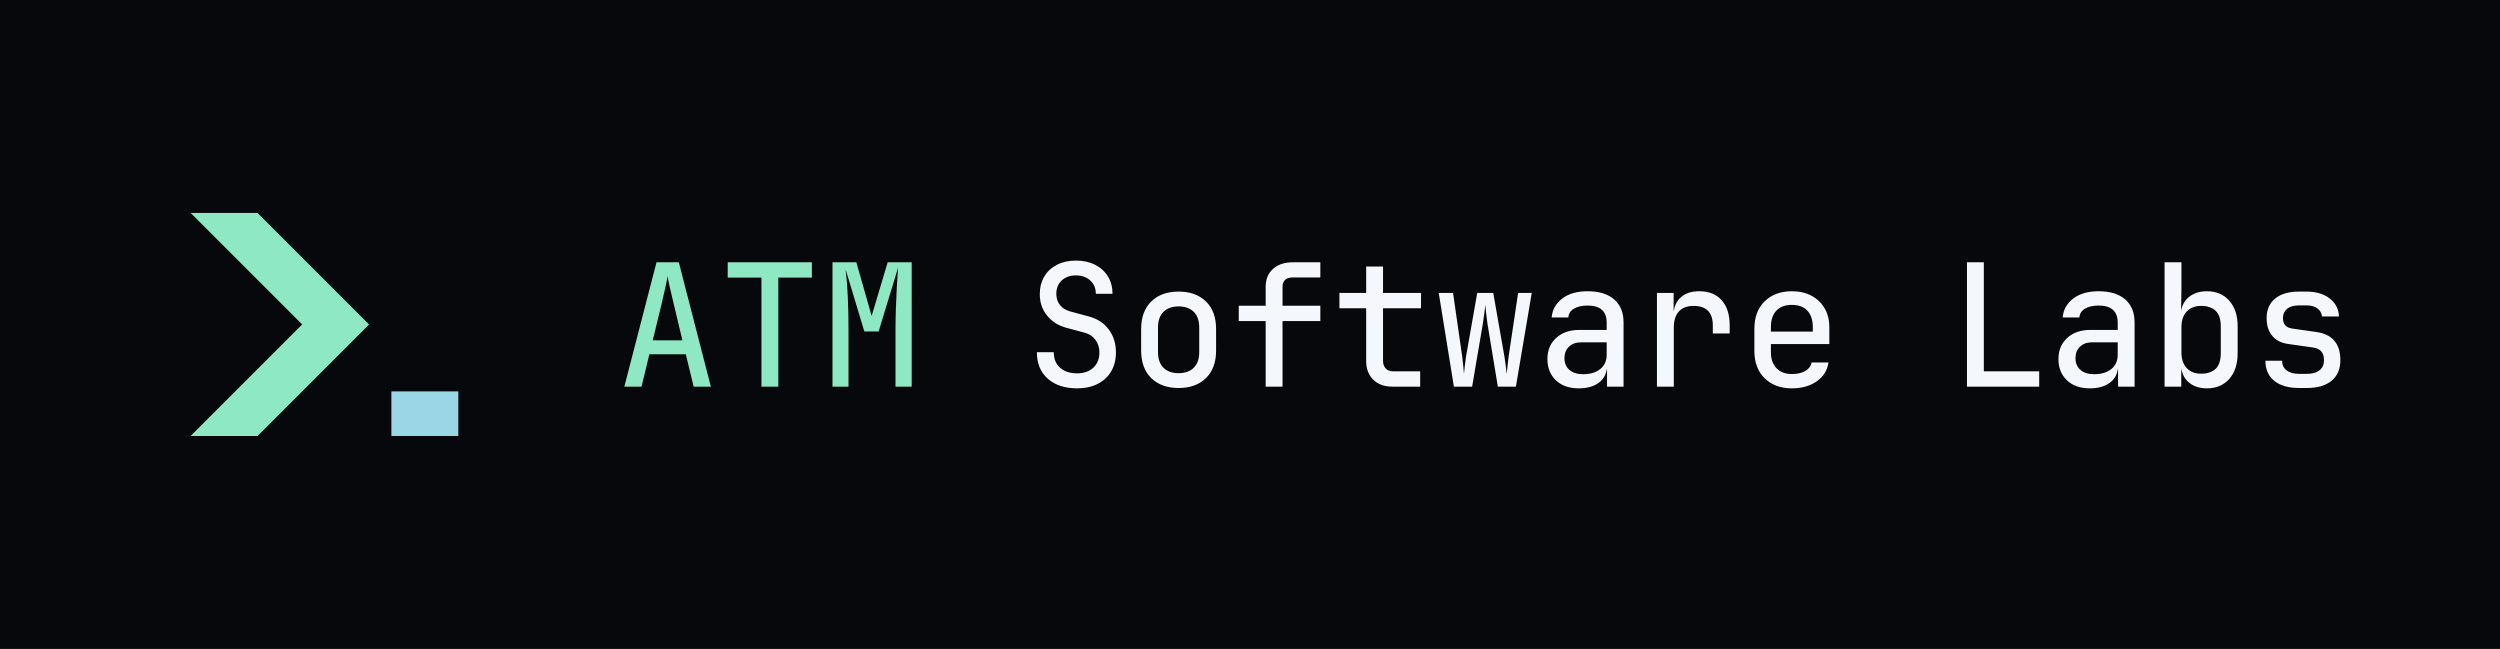
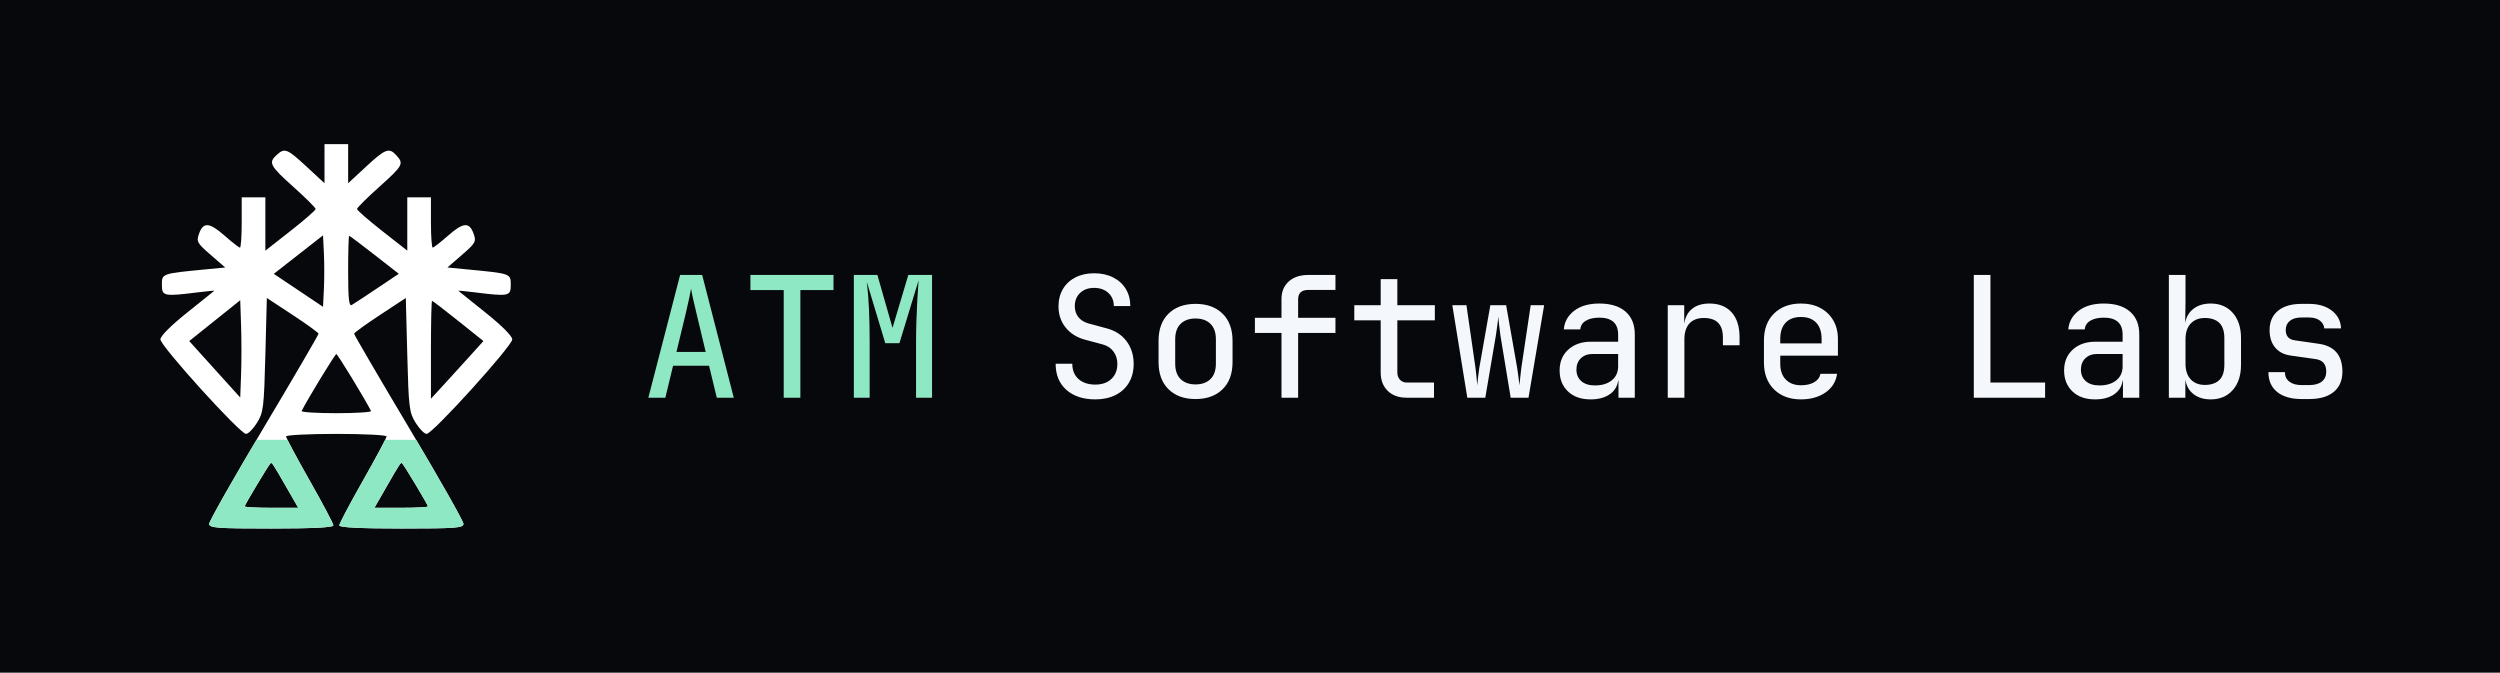
- <svg xmlns="http://www.w3.org/2000/svg" viewBox="0 0 616.4 160" width="616.4" height="160" role="img" aria-label="ATM Software Labs">
-   <rect width="616.4" height="160" fill="#07080b" />
-   <g transform="translate(36 36) scale(5.5)">
-     <path fill="#8fe8c4" d="M2 3h3l5 5-5 5H2l5-5-5-5z" />
-     <rect x="11" y="11" width="3" height="2" fill="#9ad7e6" />
+ <svg xmlns="http://www.w3.org/2000/svg" viewBox="0 0 624.4 168" width="624.4" height="168" role="img" aria-label="ATM Software Labs">
+   <rect width="624.4" height="168" fill="#07080b" />
+   <g transform="translate(39.6923 36) scale(0.738462)">
+     <path fill="#ffffff" fill-rule="evenodd" d="M17.00 128.41 C17.00 127.54 25.32 112.86 35.50 95.79 C45.68 78.72 53.99 64.47 53.98 64.12 C53.97 63.78 50.03 60.92 45.23 57.77 L36.50 52.03L36.00 71.27 C35.53 89.21 35.34 90.75 33.17 94.25 C31.89 96.31 30.21 98.00 29.45 98.00 C27.45 98.00 0.50 68.24 0.50 66.04 C0.50 64.92 4.03 61.38 9.50 57.01 C14.45 53.05 18.60 49.72 18.72 49.61 C18.83 49.50 16.36 49.72 13.22 50.12 C1.62 51.57 1.00 51.44 1.00 47.59 C1.00 43.77 0.93 43.79 15.46 42.39 L22.42 41.72L17.49 37.44 C12.91 33.47 12.63 32.96 13.55 30.34 C14.99 26.26 17.04 26.40 22.22 30.96 C24.74 33.18 27.08 35.00 27.40 35.00 C27.73 35.00 28.00 31.18 28.00 26.50 L28.00 18.00L32.00 18.00 L36.00 18.00L36.00 27.01 L36.00 36.02L44.50 29.36 C49.18 25.69 53.00 22.36 53.00 21.94 C53.00 21.52 49.62 18.16 45.50 14.47 C37.51 7.32 36.96 6.26 39.83 3.65 C42.55 1.19 43.34 1.50 49.94 7.61 L56.00 13.22L56.00 6.61 L56.00 0.00L60.00 0.00 L64.00 0.00L64.00 6.61 L64.00 13.22L70.06 7.61 C76.64 1.51 77.85 1.07 80.35 3.83 C82.89 6.64 82.54 7.27 74.50 14.47 C70.38 18.16 67.00 21.52 67.00 21.94 C67.00 22.36 70.83 25.69 75.50 29.36 L84.00 36.02L84.00 27.01 L84.00 18.00L88.00 18.00 L92.00 18.00L92.00 26.50 C92.00 31.18 92.27 35.00 92.60 35.00 C92.92 35.00 95.26 33.18 97.78 30.96 C102.96 26.40 105.01 26.26 106.45 30.34 C107.37 32.96 107.09 33.47 102.51 37.44 L97.58 41.72L104.54 42.39 C119.07 43.79 119.00 43.77 119.00 47.59 C119.00 51.44 118.38 51.57 106.78 50.12 C103.64 49.72 101.17 49.50 101.28 49.61 C101.40 49.72 105.55 53.05 110.50 57.01 C115.97 61.38 119.50 64.92 119.50 66.04 C119.50 68.24 92.55 98.00 90.55 98.00 C89.79 98.00 88.11 96.31 86.83 94.25 C84.66 90.75 84.47 89.21 84.00 71.27 L83.50 52.03L74.77 57.77 C69.97 60.92 66.03 63.78 66.02 64.12 C66.01 64.47 74.33 78.72 84.50 95.79 C94.68 112.86 103.00 127.54 103.00 128.41 C103.00 129.81 100.52 130.00 82.00 130.00 C68.02 130.00 61.00 129.65 61.00 128.95 C61.00 128.37 64.60 121.56 69.00 113.82 C73.40 106.07 77.00 99.34 77.00 98.86 C77.00 98.39 69.35 98.00 60.00 98.00 C50.65 98.00 43.00 98.39 43.00 98.86 C43.00 99.34 46.60 106.07 51.00 113.82 C55.40 121.56 59.00 128.37 59.00 128.95 C59.00 129.65 51.98 130.00 38.00 130.00 C19.48 130.00 17.00 129.81 17.00 128.41 Z M43.53 116.75 C38.30 107.64 38.19 107.47 37.69 108.01 C36.86 108.90 29.00 122.03 29.00 122.52 C29.00 122.78 33.08 123.00 38.06 123.00 L47.12 123.00L43.53 116.75 Z M91.00 122.52 C91.00 122.03 83.14 108.90 82.31 108.01 C81.81 107.47 81.70 107.64 76.47 116.75 L72.88 123.00L81.94 123.00 C86.92 123.00 91.00 122.78 91.00 122.52 Z M71.74 90.25 C69.56 85.97 60.43 71.00 60.00 71.00 C59.57 71.00 50.44 85.97 48.26 90.25 C48.05 90.66 53.34 91.00 60.00 91.00 C66.66 91.00 71.95 90.66 71.74 90.25 Z M27.79 61.45 L27.50 52.79L18.87 59.70 L10.25 66.60L18.87 76.15 L27.50 85.70L27.79 77.90 C27.95 73.61 27.95 66.20 27.79 61.45 Z M106.19 70.55 L109.75 66.60L101.25 59.80 C96.58 56.06 92.58 53.00 92.37 53.00 C92.17 53.00 92.00 60.45 92.00 69.56 L92.00 86.11L97.32 80.31 C100.24 77.11 104.24 72.72 106.19 70.55 Z M55.80 36.92 L55.50 30.85L47.18 37.36 L38.85 43.87L47.18 49.44 L55.50 55.02L55.80 49.01 C55.96 45.71 55.96 40.27 55.80 36.92 Z M73.81 48.75 L81.13 43.85L72.91 37.43 C68.38 33.89 64.53 31.00 64.34 31.00 C64.15 31.00 64.00 36.43 64.00 43.06 C64.00 52.43 64.28 54.95 65.25 54.38 C65.94 53.98 69.79 51.44 73.81 48.75 Z" />
+     <clipPath id="accent">
+       <rect x="0" y="100.008" width="120" height="29.992" />
+     </clipPath>
+     <path fill="#8fe8c4" fill-rule="evenodd" clip-path="url(#accent)" d="M17.00 128.41 C17.00 127.54 25.32 112.86 35.50 95.79 C45.68 78.72 53.99 64.47 53.98 64.12 C53.97 63.78 50.03 60.92 45.23 57.77 L36.50 52.03L36.00 71.27 C35.53 89.21 35.34 90.75 33.17 94.25 C31.89 96.31 30.21 98.00 29.45 98.00 C27.45 98.00 0.50 68.24 0.50 66.04 C0.50 64.92 4.03 61.38 9.50 57.01 C14.45 53.05 18.60 49.72 18.72 49.61 C18.83 49.50 16.36 49.72 13.22 50.12 C1.62 51.57 1.00 51.44 1.00 47.59 C1.00 43.77 0.93 43.79 15.46 42.39 L22.42 41.72L17.49 37.44 C12.91 33.47 12.63 32.96 13.55 30.34 C14.99 26.26 17.04 26.40 22.22 30.96 C24.74 33.18 27.08 35.00 27.40 35.00 C27.73 35.00 28.00 31.18 28.00 26.50 L28.00 18.00L32.00 18.00 L36.00 18.00L36.00 27.01 L36.00 36.02L44.50 29.36 C49.18 25.69 53.00 22.36 53.00 21.94 C53.00 21.52 49.62 18.16 45.50 14.47 C37.51 7.32 36.96 6.26 39.83 3.65 C42.55 1.19 43.34 1.50 49.94 7.61 L56.00 13.22L56.00 6.61 L56.00 0.00L60.00 0.00 L64.00 0.00L64.00 6.61 L64.00 13.22L70.06 7.61 C76.64 1.51 77.85 1.07 80.35 3.83 C82.89 6.64 82.54 7.27 74.50 14.47 C70.38 18.16 67.00 21.52 67.00 21.94 C67.00 22.36 70.83 25.69 75.50 29.36 L84.00 36.02L84.00 27.01 L84.00 18.00L88.00 18.00 L92.00 18.00L92.00 26.50 C92.00 31.18 92.27 35.00 92.60 35.00 C92.92 35.00 95.26 33.18 97.78 30.96 C102.96 26.40 105.01 26.26 106.45 30.34 C107.37 32.96 107.09 33.47 102.51 37.44 L97.58 41.72L104.54 42.39 C119.07 43.79 119.00 43.77 119.00 47.59 C119.00 51.44 118.38 51.57 106.78 50.12 C103.64 49.72 101.17 49.50 101.28 49.61 C101.40 49.72 105.55 53.05 110.50 57.01 C115.97 61.38 119.50 64.92 119.50 66.04 C119.50 68.24 92.55 98.00 90.55 98.00 C89.79 98.00 88.11 96.31 86.83 94.25 C84.66 90.75 84.47 89.21 84.00 71.27 L83.50 52.03L74.77 57.77 C69.97 60.92 66.03 63.78 66.02 64.12 C66.01 64.47 74.33 78.72 84.50 95.79 C94.68 112.86 103.00 127.54 103.00 128.41 C103.00 129.81 100.52 130.00 82.00 130.00 C68.02 130.00 61.00 129.65 61.00 128.95 C61.00 128.37 64.60 121.56 69.00 113.82 C73.40 106.07 77.00 99.34 77.00 98.86 C77.00 98.39 69.35 98.00 60.00 98.00 C50.65 98.00 43.00 98.39 43.00 98.86 C43.00 99.34 46.60 106.07 51.00 113.82 C55.40 121.56 59.00 128.37 59.00 128.95 C59.00 129.65 51.98 130.00 38.00 130.00 C19.48 130.00 17.00 129.81 17.00 128.41 Z M43.53 116.75 C38.30 107.64 38.19 107.47 37.69 108.01 C36.86 108.90 29.00 122.03 29.00 122.52 C29.00 122.78 33.08 123.00 38.06 123.00 L47.12 123.00L43.53 116.75 Z M91.00 122.52 C91.00 122.03 83.14 108.90 82.31 108.01 C81.81 107.47 81.70 107.64 76.47 116.75 L72.88 123.00L81.94 123.00 C86.92 123.00 91.00 122.78 91.00 122.52 Z M71.74 90.25 C69.56 85.97 60.43 71.00 60.00 71.00 C59.57 71.00 50.44 85.97 48.26 90.25 C48.05 90.66 53.34 91.00 60.00 91.00 C66.66 91.00 71.95 90.66 71.74 90.25 Z M27.79 61.45 L27.50 52.79L18.87 59.70 L10.25 66.60L18.87 76.15 L27.50 85.70L27.79 77.90 C27.95 73.61 27.95 66.20 27.79 61.45 Z M106.19 70.55 L109.75 66.60L101.25 59.80 C96.58 56.06 92.58 53.00 92.37 53.00 C92.17 53.00 92.00 60.45 92.00 69.56 L92.00 86.11L97.32 80.31 C100.24 77.11 104.24 72.72 106.19 70.55 Z M55.80 36.92 L55.50 30.85L47.18 37.36 L38.85 43.87L47.18 49.44 L55.50 55.02L55.80 49.01 C55.96 45.71 55.96 40.27 55.80 36.92 Z M73.81 48.75 L81.13 43.85L72.91 37.43 C68.38 33.89 64.53 31.00 64.34 31.00 C64.15 31.00 64.00 36.43 64.00 43.06 C64.00 52.43 64.28 54.95 65.25 54.38 C65.94 53.98 69.79 51.44 73.81 48.75 Z" />
  </g>
-   <path fill="#8fe8c4" d="M153.932 95.33 161.87 64.67H167.372L175.268 95.33H171.026L169.094 87.35H160.106L158.174 95.33ZM160.946 83.906H168.254L166.07 74.75Q165.44 72.23 165.062 70.466Q164.684 68.702 164.6 68.072Q164.516 68.702 164.138 70.466Q163.76 72.23 163.172 74.708ZM187.742 95.33V68.45H179.426V64.67H200.174V68.45H191.9V95.33ZM205.256 95.33V64.67H211.136L214.916 77.9L218.864 64.67H224.786V95.33H220.796V81.26Q220.796 79.034 220.88 76.325Q220.964 73.616 221.111 70.907Q221.258 68.198 221.426 66.014L216.638 81.722H213.11L208.49 66.392Q208.868 69.458 209.036 73.217Q209.204 76.976 209.204 81.26V95.33Z" />
-   <path fill="#f4f7fb" d="M265.568 95.75Q261.032 95.75 258.344 93.377Q255.656 91.004 255.656 86.846H259.814Q259.814 89.282 261.368 90.668Q262.922 92.054 265.568 92.054Q268.088 92.054 269.579 90.647Q271.07 89.24 271.07 86.888Q271.07 85.124 270.104 83.801Q269.138 82.478 267.374 82.016L262.838 80.798Q259.856 79.958 258.113 77.753Q256.37 75.548 256.37 72.524Q256.37 70.046 257.483 68.177Q258.596 66.308 260.612 65.279Q262.628 64.25 265.274 64.25Q267.962 64.25 269.999 65.279Q272.036 66.308 273.17 68.156Q274.304 70.004 274.304 72.44H270.188Q270.188 70.424 268.823 69.164Q267.458 67.904 265.274 67.904Q263.09 67.904 261.767 69.164Q260.444 70.424 260.444 72.44Q260.444 74.078 261.326 75.191Q262.208 76.304 263.804 76.766L268.466 78.026Q271.616 78.866 273.38 81.239Q275.144 83.612 275.144 86.888Q275.144 89.576 273.968 91.571Q272.792 93.566 270.629 94.658Q268.466 95.75 265.568 95.75ZM290.6 95.666Q286.358 95.666 283.859 93.23Q281.36 90.794 281.36 86.426V81.134Q281.36 76.766 283.859 74.33Q286.358 71.894 290.6 71.894Q294.842 71.894 297.341 74.33Q299.84 76.766 299.84 81.134V86.426Q299.84 90.794 297.341 93.23Q294.842 95.666 290.6 95.666ZM290.6 92.012Q292.952 92.012 294.317 90.689Q295.682 89.366 295.682 86.804V80.756Q295.682 78.194 294.317 76.871Q292.952 75.548 290.6 75.548Q288.248 75.548 286.883 76.871Q285.518 78.194 285.518 80.756V86.804Q285.518 89.366 286.883 90.689Q288.248 92.012 290.6 92.012ZM312.062 95.33V79.16H305.426V75.38H312.062V70.718Q312.062 67.946 313.868 66.308Q315.674 64.67 318.782 64.67H325.544V68.408H318.782Q316.22 68.408 316.22 70.76V75.38H325.544V79.16H316.22V95.33ZM343.31 95.33Q340.328 95.33 338.585 93.608Q336.842 91.886 336.842 89.03V76.01H330.248V72.23H336.842V65.72H341V72.23H350.366V76.01H341V88.988Q341 90.122 341.651 90.836Q342.302 91.55 343.394 91.55H350.156V95.33ZM358.472 95.33 354.734 72.23H358.262L360.53 87.98Q360.656 89.03 360.782 90.248Q360.908 91.466 360.95 92.222Q361.034 91.466 361.16 90.248Q361.286 89.03 361.454 87.98L364.226 72.23H368.174L370.946 87.98Q371.114 89.03 371.261 90.227Q371.408 91.424 371.492 92.222Q371.576 91.424 371.702 90.227Q371.828 89.03 371.954 87.98L374.306 72.23H377.666L373.76 95.33H369.308L366.746 79.79Q366.578 78.656 366.431 77.27Q366.284 75.884 366.2 75.086Q366.158 75.884 365.969 77.27Q365.78 78.656 365.612 79.79L362.966 95.33ZM389.258 95.75Q385.688 95.75 383.609 93.755Q381.53 91.76 381.53 88.526Q381.53 85.292 383.693 83.318Q385.856 81.344 389.384 81.344H396.146V79.58Q396.146 75.338 391.442 75.338Q389.342 75.338 388.061 76.115Q386.78 76.892 386.696 78.278H382.58Q382.79 75.464 385.142 73.637Q387.494 71.81 391.442 71.81Q395.684 71.81 397.994 73.826Q400.304 75.842 400.304 79.496V95.33H396.23V91.088H396.146Q395.852 93.23 394.025 94.49Q392.198 95.75 389.258 95.75ZM390.35 92.264Q392.996 92.264 394.571 90.983Q396.146 89.702 396.146 87.476V84.41H389.762Q387.956 84.41 386.843 85.481Q385.73 86.552 385.73 88.316Q385.73 90.122 386.948 91.193Q388.166 92.264 390.35 92.264ZM408.536 95.33V72.23H412.652V76.682H412.694Q413.03 74.414 414.647 73.112Q416.264 71.81 418.952 71.81Q422.522 71.81 424.496 74.015Q426.47 76.22 426.47 80.21V82.226H422.312V80.252Q422.312 75.422 417.566 75.422Q415.172 75.422 413.933 76.808Q412.694 78.194 412.694 80.756V95.33ZM441.8 95.75Q437.642 95.75 435.101 93.272Q432.56 90.794 432.56 86.51V81.05Q432.56 76.766 435.101 74.288Q437.642 71.81 441.8 71.81Q444.572 71.81 446.651 72.923Q448.73 74.036 449.885 76.031Q451.04 78.026 451.04 80.672V84.83H436.634V86.846Q436.634 89.366 438.02 90.794Q439.406 92.222 441.8 92.222Q443.816 92.222 445.118 91.466Q446.42 90.71 446.672 89.366H450.83Q450.41 92.306 447.932 94.028Q445.454 95.75 441.8 95.75ZM436.634 80.672V81.764H446.966V80.672Q446.966 78.026 445.622 76.598Q444.278 75.17 441.8 75.17Q439.322 75.17 437.978 76.598Q436.634 78.026 436.634 80.672ZM484.976 95.33V64.67H489.134V91.55H502.784V95.33ZM515.258 95.75Q511.688 95.75 509.609 93.755Q507.53 91.76 507.53 88.526Q507.53 85.292 509.693 83.318Q511.856 81.344 515.384 81.344H522.146V79.58Q522.146 75.338 517.442 75.338Q515.342 75.338 514.061 76.115Q512.78 76.892 512.696 78.278H508.58Q508.79 75.464 511.142 73.637Q513.494 71.81 517.442 71.81Q521.684 71.81 523.994 73.826Q526.304 75.842 526.304 79.496V95.33H522.23V91.088H522.146Q521.852 93.23 520.025 94.49Q518.198 95.75 515.258 95.75ZM516.35 92.264Q518.996 92.264 520.571 90.983Q522.146 89.702 522.146 87.476V84.41H515.762Q513.956 84.41 512.843 85.481Q511.73 86.552 511.73 88.316Q511.73 90.122 512.948 91.193Q514.166 92.264 516.35 92.264ZM544.154 95.75Q541.55 95.75 539.87 94.448Q538.19 93.146 537.812 90.836V95.33H533.696V64.67H537.854V71.306L537.77 76.682Q538.148 74.414 539.849 73.112Q541.55 71.81 544.154 71.81Q547.598 71.81 549.656 74.141Q551.714 76.472 551.714 80.462V87.098Q551.714 91.088 549.656 93.419Q547.598 95.75 544.154 95.75ZM542.684 92.138Q544.994 92.138 546.275 90.941Q547.556 89.744 547.556 87.056V80.504Q547.556 77.816 546.275 76.619Q544.994 75.422 542.684 75.422Q540.458 75.422 539.156 76.808Q537.854 78.194 537.854 80.714V86.846Q537.854 89.366 539.156 90.752Q540.458 92.138 542.684 92.138ZM566.876 95.666Q562.928 95.666 560.744 93.902Q558.56 92.138 558.56 88.946H562.676Q562.676 90.458 563.789 91.319Q564.902 92.18 566.876 92.18H568.724Q570.782 92.18 571.895 91.298Q573.008 90.416 573.008 88.82Q573.008 86.006 570.236 85.67L564.02 84.788Q561.542 84.41 560.198 82.751Q558.854 81.092 558.854 78.446Q558.854 75.338 560.954 73.616Q563.054 71.894 566.834 71.894H568.682Q572.21 71.894 574.394 73.574Q576.578 75.254 576.704 78.026H572.504Q572.42 76.85 571.412 76.073Q570.404 75.296 568.682 75.296H566.834Q564.944 75.296 563.915 76.136Q562.886 76.976 562.886 78.404Q562.886 80.714 565.196 81.008L571.034 81.848Q577.04 82.646 577.04 88.82Q577.04 92.096 574.877 93.881Q572.714 95.666 568.724 95.666Z" />
+   <path fill="#8fe8c4" d="M161.932 99.33 169.87 68.67H175.372L183.268 99.33H179.026L177.094 91.35H168.106L166.174 99.33ZM168.946 87.906H176.254L174.07 78.75Q173.44 76.23 173.062 74.466Q172.684 72.702 172.6 72.072Q172.516 72.702 172.138 74.466Q171.76 76.23 171.172 78.708ZM195.742 99.33V72.45H187.426V68.67H208.174V72.45H199.9V99.33ZM213.256 99.33V68.67H219.136L222.916 81.9L226.864 68.67H232.786V99.33H228.796V85.26Q228.796 83.034 228.88 80.325Q228.964 77.616 229.111 74.907Q229.258 72.198 229.426 70.014L224.638 85.722H221.11L216.49 70.392Q216.868 73.458 217.036 77.217Q217.204 80.976 217.204 85.26V99.33Z" />
+   <path fill="#f4f7fb" d="M273.568 99.75Q269.032 99.75 266.344 97.377Q263.656 95.004 263.656 90.846H267.814Q267.814 93.282 269.368 94.668Q270.922 96.054 273.568 96.054Q276.088 96.054 277.579 94.647Q279.07 93.24 279.07 90.888Q279.07 89.124 278.104 87.801Q277.138 86.478 275.374 86.016L270.838 84.798Q267.856 83.958 266.113 81.753Q264.37 79.548 264.37 76.524Q264.37 74.046 265.483 72.177Q266.596 70.308 268.612 69.279Q270.628 68.25 273.274 68.25Q275.962 68.25 277.999 69.279Q280.036 70.308 281.17 72.156Q282.304 74.004 282.304 76.44H278.188Q278.188 74.424 276.823 73.164Q275.458 71.904 273.274 71.904Q271.09 71.904 269.767 73.164Q268.444 74.424 268.444 76.44Q268.444 78.078 269.326 79.191Q270.208 80.304 271.804 80.766L276.466 82.026Q279.616 82.866 281.38 85.239Q283.144 87.612 283.144 90.888Q283.144 93.576 281.968 95.571Q280.792 97.566 278.629 98.658Q276.466 99.75 273.568 99.75ZM298.6 99.666Q294.358 99.666 291.859 97.23Q289.36 94.794 289.36 90.426V85.134Q289.36 80.766 291.859 78.33Q294.358 75.894 298.6 75.894Q302.842 75.894 305.341 78.33Q307.84 80.766 307.84 85.134V90.426Q307.84 94.794 305.341 97.23Q302.842 99.666 298.6 99.666ZM298.6 96.012Q300.952 96.012 302.317 94.689Q303.682 93.366 303.682 90.804V84.756Q303.682 82.194 302.317 80.871Q300.952 79.548 298.6 79.548Q296.248 79.548 294.883 80.871Q293.518 82.194 293.518 84.756V90.804Q293.518 93.366 294.883 94.689Q296.248 96.012 298.6 96.012ZM320.062 99.33V83.16H313.426V79.38H320.062V74.718Q320.062 71.946 321.868 70.308Q323.674 68.67 326.782 68.67H333.544V72.408H326.782Q324.22 72.408 324.22 74.76V79.38H333.544V83.16H324.22V99.33ZM351.31 99.33Q348.328 99.33 346.585 97.608Q344.842 95.886 344.842 93.03V80.01H338.248V76.23H344.842V69.72H349V76.23H358.366V80.01H349V92.988Q349 94.122 349.651 94.836Q350.302 95.55 351.394 95.55H358.156V99.33ZM366.472 99.33 362.734 76.23H366.262L368.53 91.98Q368.656 93.03 368.782 94.248Q368.908 95.466 368.95 96.222Q369.034 95.466 369.16 94.248Q369.286 93.03 369.454 91.98L372.226 76.23H376.174L378.946 91.98Q379.114 93.03 379.261 94.227Q379.408 95.424 379.492 96.222Q379.576 95.424 379.702 94.227Q379.828 93.03 379.954 91.98L382.306 76.23H385.666L381.76 99.33H377.308L374.746 83.79Q374.578 82.656 374.431 81.27Q374.284 79.884 374.2 79.086Q374.158 79.884 373.969 81.27Q373.78 82.656 373.612 83.79L370.966 99.33ZM397.258 99.75Q393.688 99.75 391.609 97.755Q389.53 95.76 389.53 92.526Q389.53 89.292 391.693 87.318Q393.856 85.344 397.384 85.344H404.146V83.58Q404.146 79.338 399.442 79.338Q397.342 79.338 396.061 80.115Q394.78 80.892 394.696 82.278H390.58Q390.79 79.464 393.142 77.637Q395.494 75.81 399.442 75.81Q403.684 75.81 405.994 77.826Q408.304 79.842 408.304 83.496V99.33H404.23V95.088H404.146Q403.852 97.23 402.025 98.49Q400.198 99.75 397.258 99.75ZM398.35 96.264Q400.996 96.264 402.571 94.983Q404.146 93.702 404.146 91.476V88.41H397.762Q395.956 88.41 394.843 89.481Q393.73 90.552 393.73 92.316Q393.73 94.122 394.948 95.193Q396.166 96.264 398.35 96.264ZM416.536 99.33V76.23H420.652V80.682H420.694Q421.03 78.414 422.647 77.112Q424.264 75.81 426.952 75.81Q430.522 75.81 432.496 78.015Q434.47 80.22 434.47 84.21V86.226H430.312V84.252Q430.312 79.422 425.566 79.422Q423.172 79.422 421.933 80.808Q420.694 82.194 420.694 84.756V99.33ZM449.8 99.75Q445.642 99.75 443.101 97.272Q440.56 94.794 440.56 90.51V85.05Q440.56 80.766 443.101 78.288Q445.642 75.81 449.8 75.81Q452.572 75.81 454.651 76.923Q456.73 78.036 457.885 80.031Q459.04 82.026 459.04 84.672V88.83H444.634V90.846Q444.634 93.366 446.02 94.794Q447.406 96.222 449.8 96.222Q451.816 96.222 453.118 95.466Q454.42 94.71 454.672 93.366H458.83Q458.41 96.306 455.932 98.028Q453.454 99.75 449.8 99.75ZM444.634 84.672V85.764H454.966V84.672Q454.966 82.026 453.622 80.598Q452.278 79.17 449.8 79.17Q447.322 79.17 445.978 80.598Q444.634 82.026 444.634 84.672ZM492.976 99.33V68.67H497.134V95.55H510.784V99.33ZM523.258 99.75Q519.688 99.75 517.609 97.755Q515.53 95.76 515.53 92.526Q515.53 89.292 517.693 87.318Q519.856 85.344 523.384 85.344H530.146V83.58Q530.146 79.338 525.442 79.338Q523.342 79.338 522.061 80.115Q520.78 80.892 520.696 82.278H516.58Q516.79 79.464 519.142 77.637Q521.494 75.81 525.442 75.81Q529.684 75.81 531.994 77.826Q534.304 79.842 534.304 83.496V99.33H530.23V95.088H530.146Q529.852 97.23 528.025 98.49Q526.198 99.75 523.258 99.75ZM524.35 96.264Q526.996 96.264 528.571 94.983Q530.146 93.702 530.146 91.476V88.41H523.762Q521.956 88.41 520.843 89.481Q519.73 90.552 519.73 92.316Q519.73 94.122 520.948 95.193Q522.166 96.264 524.35 96.264ZM552.154 99.75Q549.55 99.75 547.87 98.448Q546.19 97.146 545.812 94.836V99.33H541.696V68.67H545.854V75.306L545.77 80.682Q546.148 78.414 547.849 77.112Q549.55 75.81 552.154 75.81Q555.598 75.81 557.656 78.141Q559.714 80.472 559.714 84.462V91.098Q559.714 95.088 557.656 97.419Q555.598 99.75 552.154 99.75ZM550.684 96.138Q552.994 96.138 554.275 94.941Q555.556 93.744 555.556 91.056V84.504Q555.556 81.816 554.275 80.619Q552.994 79.422 550.684 79.422Q548.458 79.422 547.156 80.808Q545.854 82.194 545.854 84.714V90.846Q545.854 93.366 547.156 94.752Q548.458 96.138 550.684 96.138ZM574.876 99.666Q570.928 99.666 568.744 97.902Q566.56 96.138 566.56 92.946H570.676Q570.676 94.458 571.789 95.319Q572.902 96.18 574.876 96.18H576.724Q578.782 96.18 579.895 95.298Q581.008 94.416 581.008 92.82Q581.008 90.006 578.236 89.67L572.02 88.788Q569.542 88.41 568.198 86.751Q566.854 85.092 566.854 82.446Q566.854 79.338 568.954 77.616Q571.054 75.894 574.834 75.894H576.682Q580.21 75.894 582.394 77.574Q584.578 79.254 584.704 82.026H580.504Q580.42 80.85 579.412 80.073Q578.404 79.296 576.682 79.296H574.834Q572.944 79.296 571.915 80.136Q570.886 80.976 570.886 82.404Q570.886 84.714 573.196 85.008L579.034 85.848Q585.04 86.646 585.04 92.82Q585.04 96.096 582.877 97.881Q580.714 99.666 576.724 99.666Z" />
</svg>
